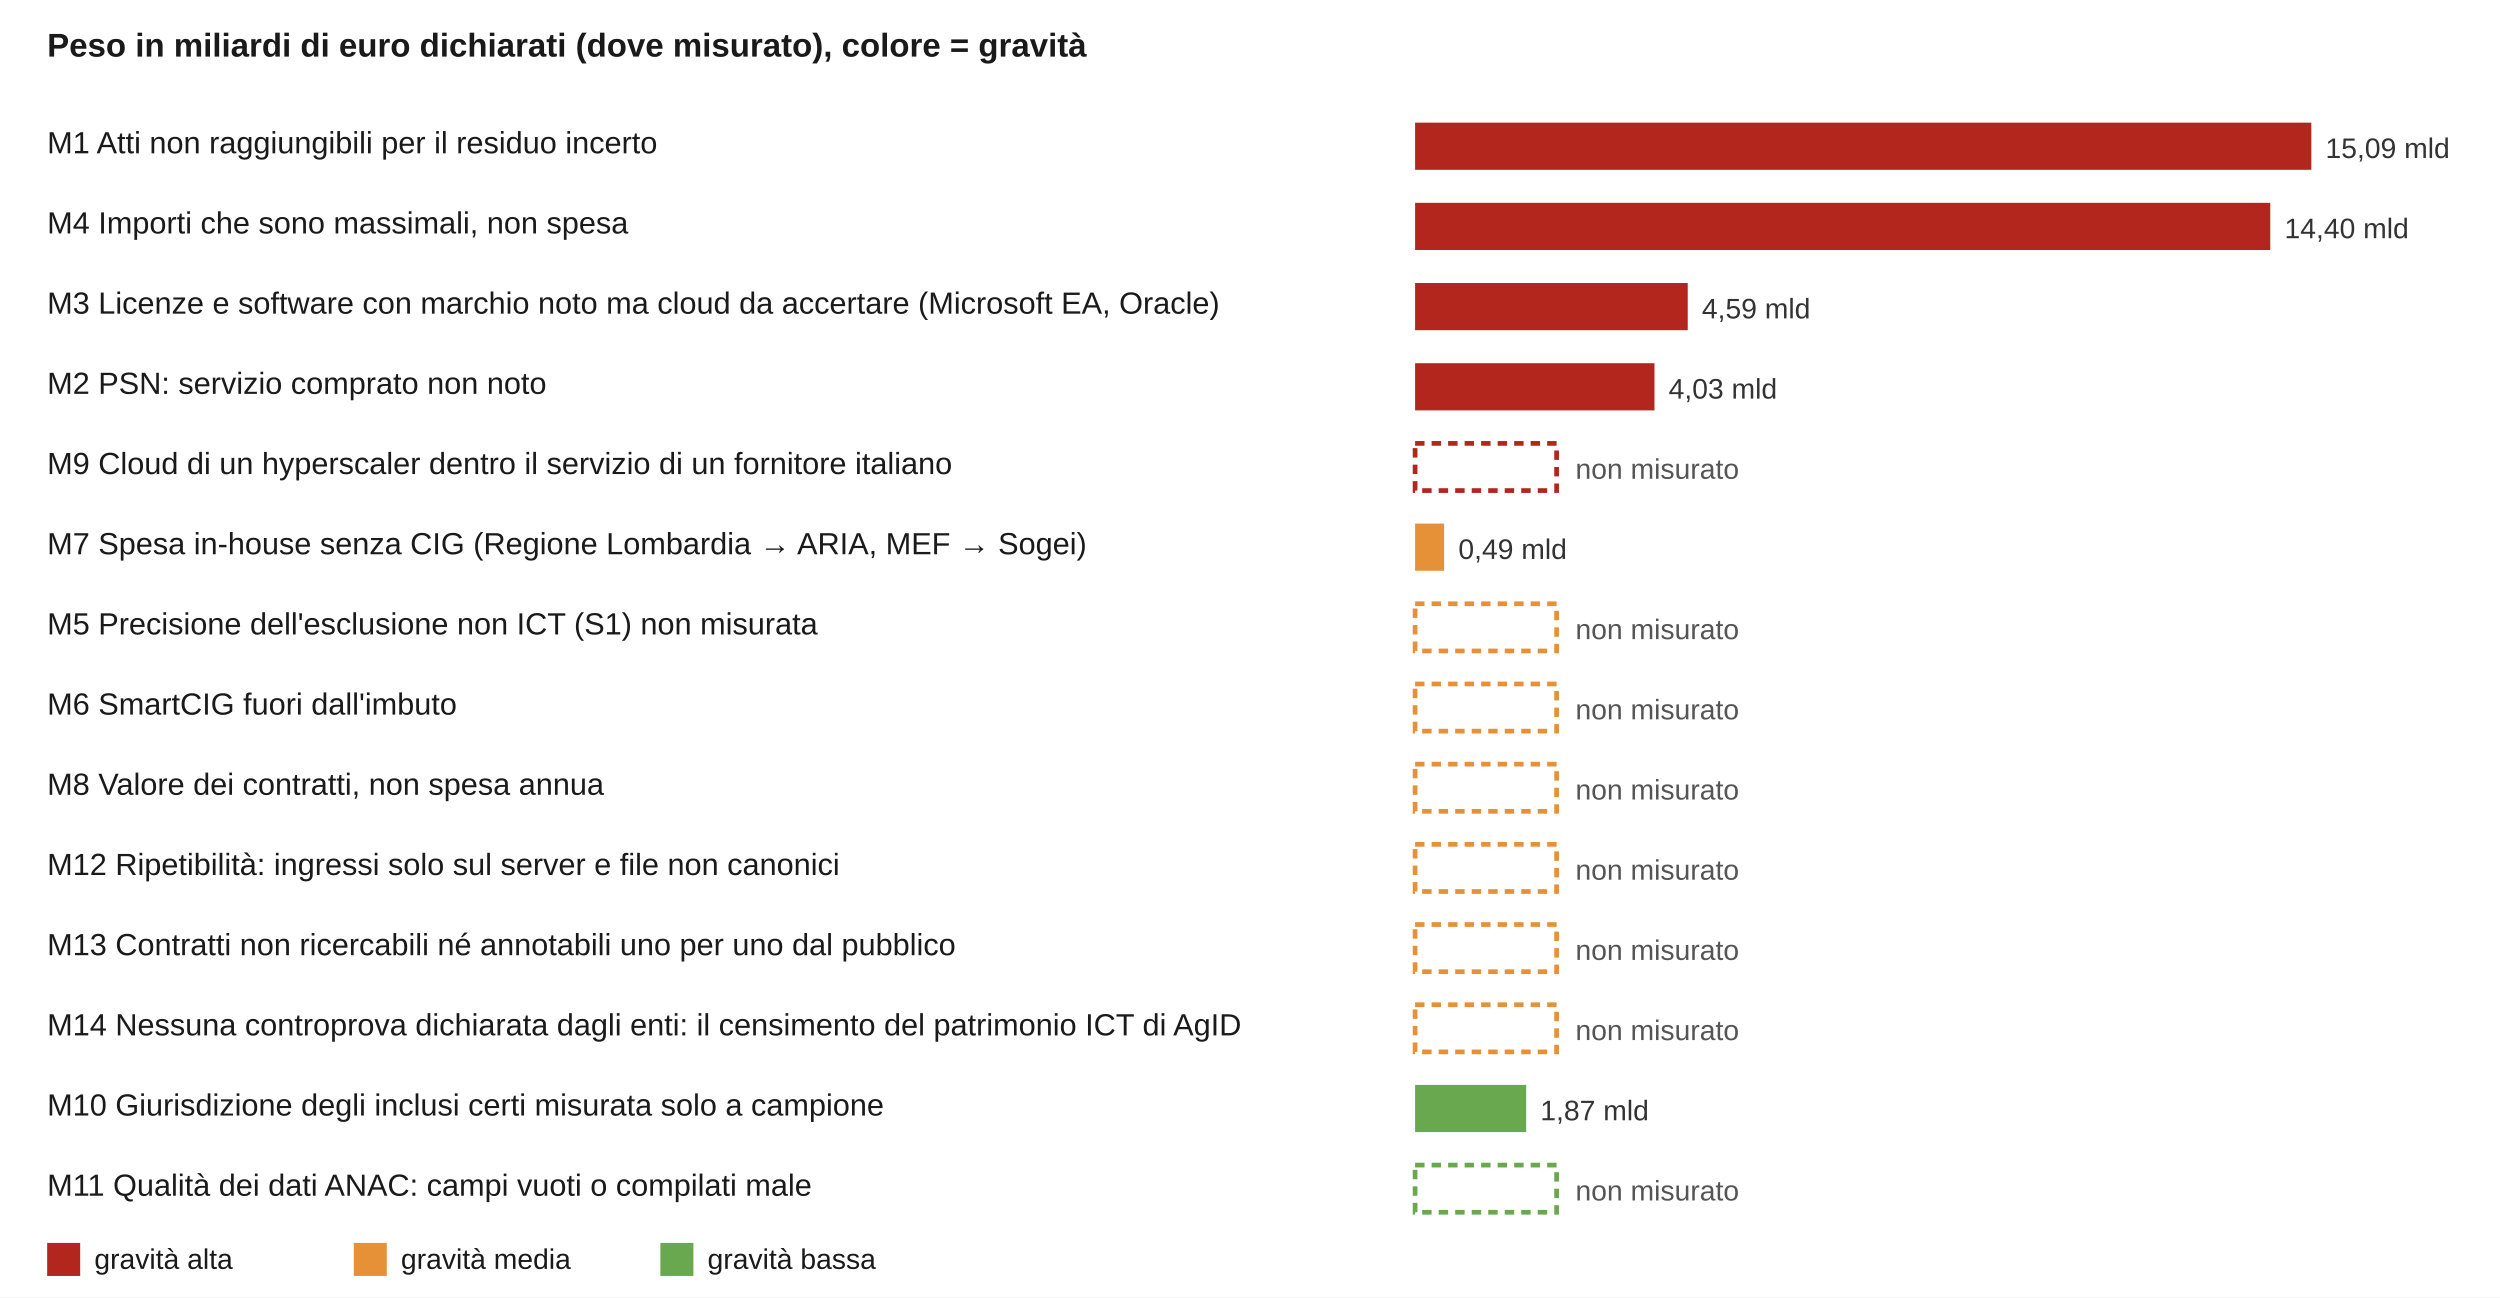
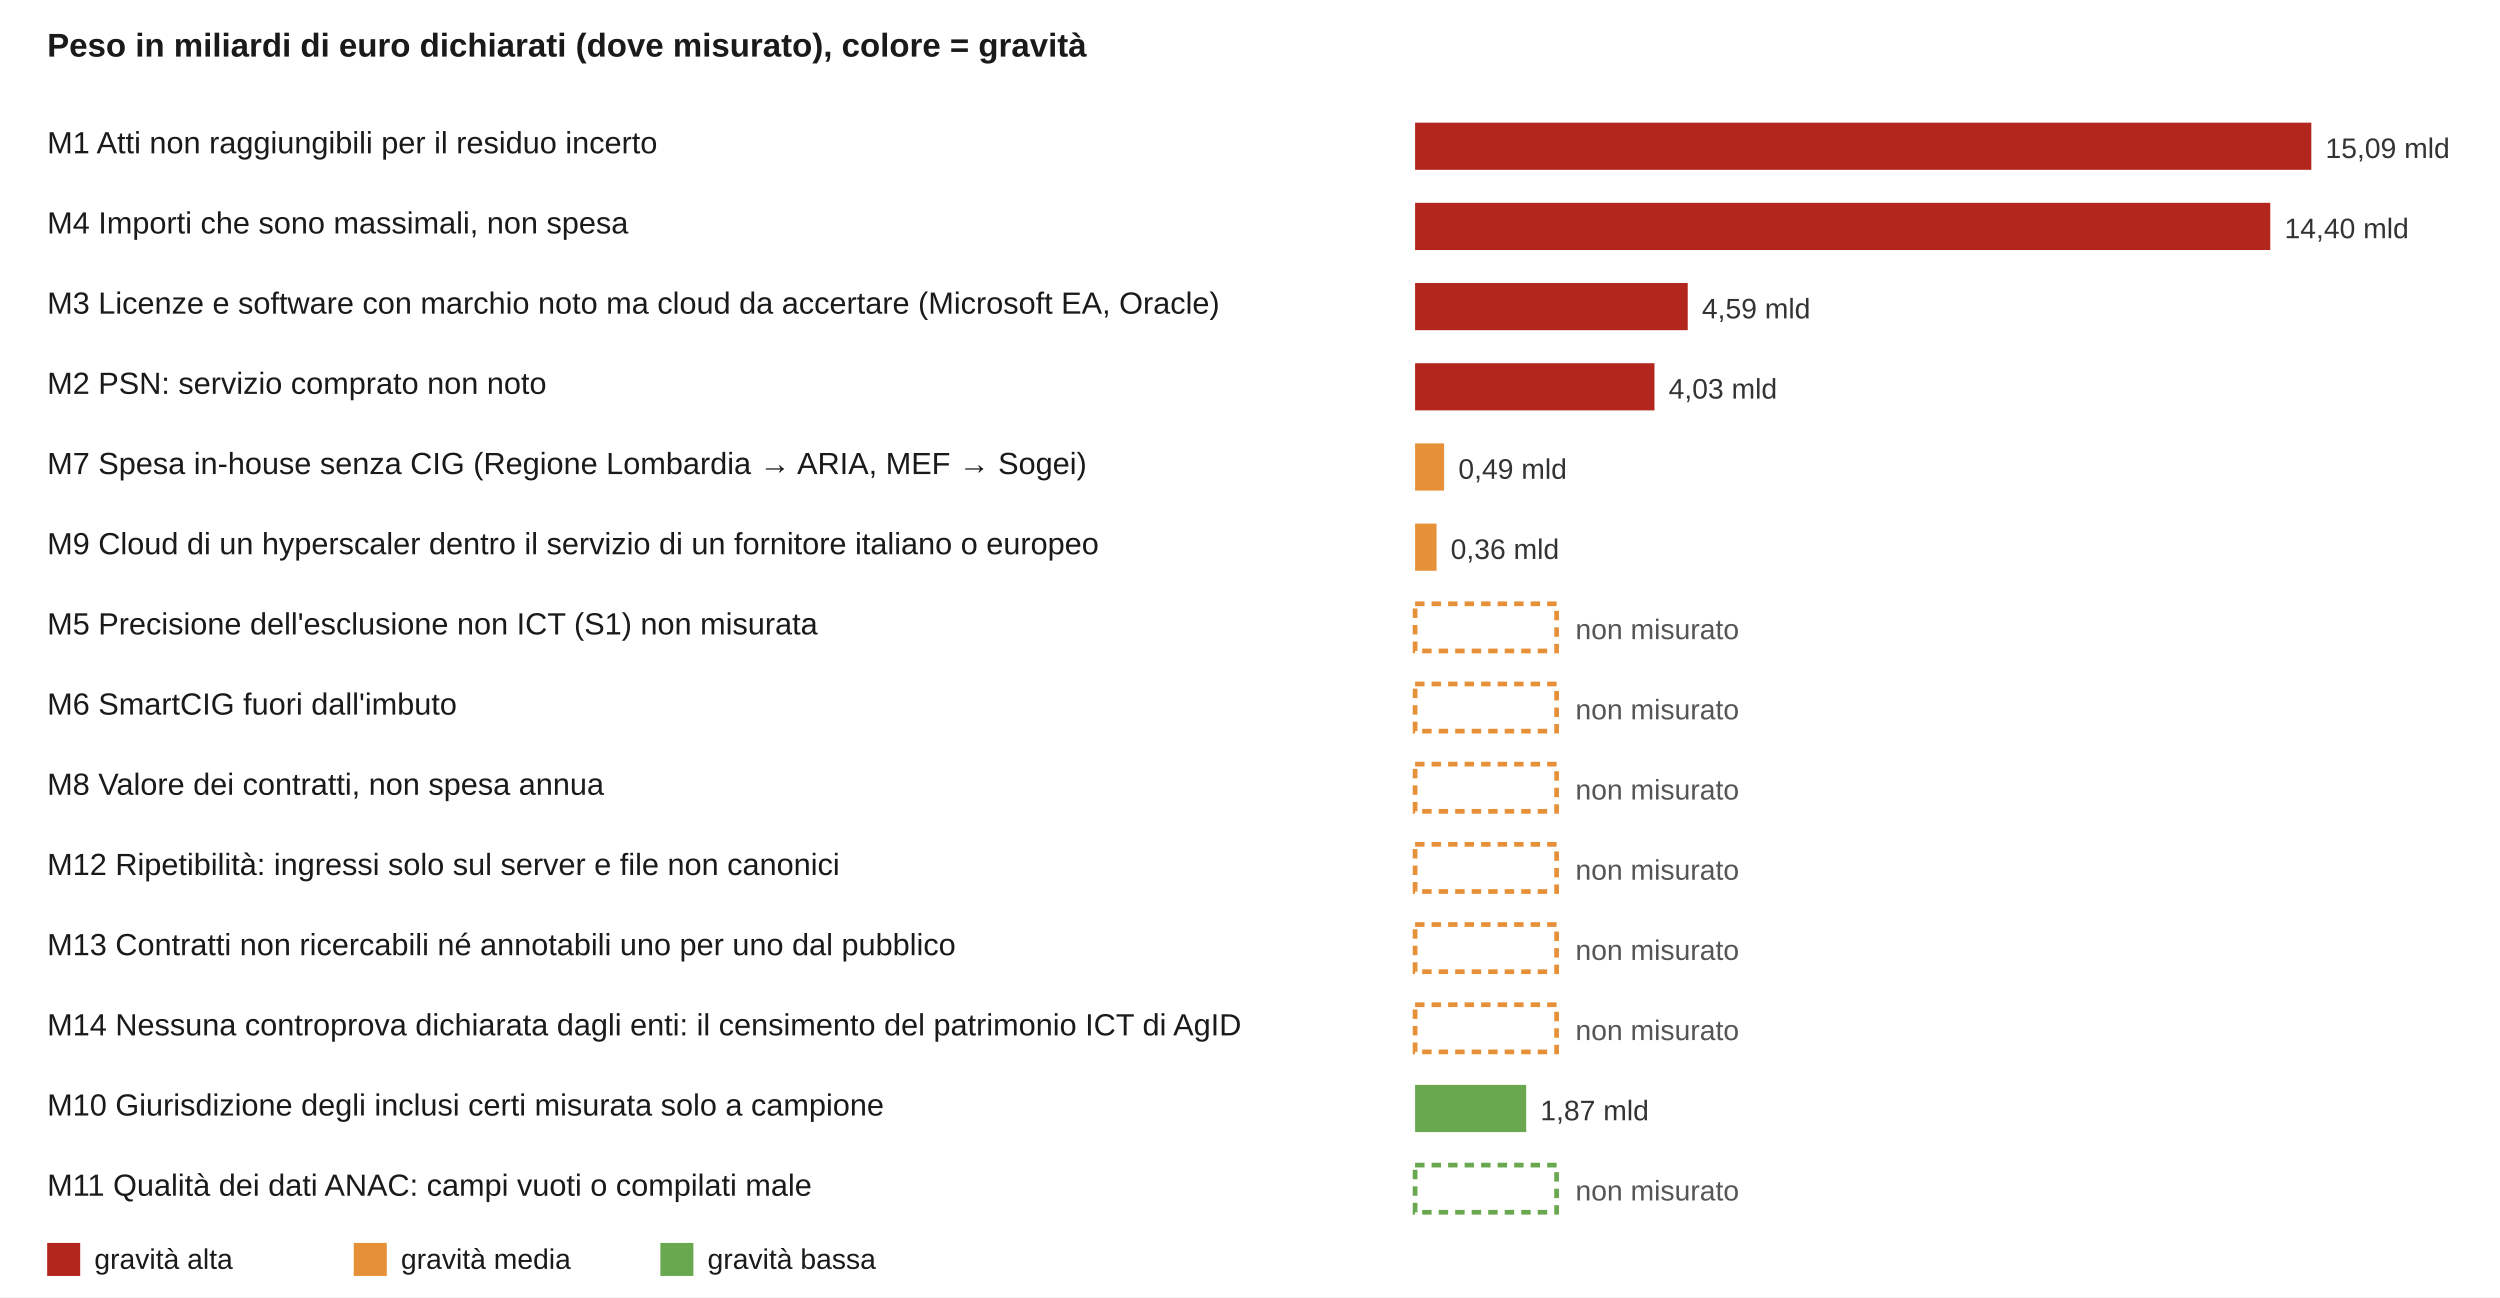
<svg xmlns="http://www.w3.org/2000/svg" viewBox="0 0 1060 550" width="100%" role="img" aria-label="Mancanze dell'imbuto per peso e gravità" font-family="'Titillium Web', 'Segoe UI', Arial, sans-serif">
  <rect width="1060" height="550" fill="#ffffff" />
  <text x="20" y="24" font-size="14" font-weight="bold" fill="#1a1a1a" text-anchor="start">Peso in miliardi di euro dichiarati (dove misurato), colore = gravità</text>
  <text x="20" y="65" font-size="13" font-weight="normal" fill="#1a1a1a" text-anchor="start">M1 Atti non raggiungibili per il residuo incerto</text>
  <rect x="600" y="52" width="380.0" height="20" fill="#b3261e" />
  <text x="986.0" y="67" font-size="12" font-weight="normal" fill="#333" text-anchor="start">15,09 mld</text>
  <text x="20" y="99" font-size="13" font-weight="normal" fill="#1a1a1a" text-anchor="start">M4 Importi che sono massimali, non spesa</text>
  <rect x="600" y="86" width="362.6" height="20" fill="#b3261e" />
  <text x="968.624" y="101" font-size="12" font-weight="normal" fill="#333" text-anchor="start">14,40 mld</text>
  <text x="20" y="133" font-size="13" font-weight="normal" fill="#1a1a1a" text-anchor="start">M3 Licenze e software con marchio noto ma cloud da accertare (Microsoft EA, Oracle)</text>
  <rect x="600" y="120" width="115.6" height="20" fill="#b3261e" />
  <text x="721.586" y="135" font-size="12" font-weight="normal" fill="#333" text-anchor="start">4,59 mld</text>
  <text x="20" y="167" font-size="13" font-weight="normal" fill="#1a1a1a" text-anchor="start">M2 PSN: servizio comprato non noto</text>
  <rect x="600" y="154" width="101.5" height="20" fill="#b3261e" />
  <text x="707.484" y="169" font-size="12" font-weight="normal" fill="#333" text-anchor="start">4,03 mld</text>
-   <text x="20" y="201" font-size="13" font-weight="normal" fill="#1a1a1a" text-anchor="start">M9 Cloud di un hyperscaler dentro il servizio di un fornitore italiano</text>
-   <rect x="600" y="188" width="60" height="20" fill="none" stroke="#b3261e" stroke-width="2" stroke-dasharray="4 3" />
-   <text x="668" y="203" font-size="12" font-weight="normal" fill="#555" text-anchor="start">non misurato</text>
-   <text x="20" y="235" font-size="13" font-weight="normal" fill="#1a1a1a" text-anchor="start">M7 Spesa in-house senza CIG (Regione Lombardia → ARIA, MEF → Sogei)</text>
-   <rect x="600" y="222" width="12.3" height="20" fill="#e69138" />
-   <text x="618.339" y="237" font-size="12" font-weight="normal" fill="#333" text-anchor="start">0,49 mld</text>
+   <text x="20" y="201" font-size="13" font-weight="normal" fill="#1a1a1a" text-anchor="start">M7 Spesa in-house senza CIG (Regione Lombardia → ARIA, MEF → Sogei)</text>
+   <rect x="600" y="188" width="12.3" height="20" fill="#e69138" />
+   <text x="618.339" y="203" font-size="12" font-weight="normal" fill="#333" text-anchor="start">0,49 mld</text>
+   <text x="20" y="235" font-size="13" font-weight="normal" fill="#1a1a1a" text-anchor="start">M9 Cloud di un hyperscaler dentro il servizio di un fornitore italiano o europeo</text>
+   <rect x="600" y="222" width="9.1" height="20" fill="#e69138" />
+   <text x="615.066" y="237" font-size="12" font-weight="normal" fill="#333" text-anchor="start">0,36 mld</text>
  <text x="20" y="269" font-size="13" font-weight="normal" fill="#1a1a1a" text-anchor="start">M5 Precisione dell'esclusione non ICT (S1) non misurata</text>
  <rect x="600" y="256" width="60" height="20" fill="none" stroke="#e69138" stroke-width="2" stroke-dasharray="4 3" />
  <text x="668" y="271" font-size="12" font-weight="normal" fill="#555" text-anchor="start">non misurato</text>
  <text x="20" y="303" font-size="13" font-weight="normal" fill="#1a1a1a" text-anchor="start">M6 SmartCIG fuori dall'imbuto</text>
  <rect x="600" y="290" width="60" height="20" fill="none" stroke="#e69138" stroke-width="2" stroke-dasharray="4 3" />
  <text x="668" y="305" font-size="12" font-weight="normal" fill="#555" text-anchor="start">non misurato</text>
  <text x="20" y="337" font-size="13" font-weight="normal" fill="#1a1a1a" text-anchor="start">M8 Valore dei contratti, non spesa annua</text>
  <rect x="600" y="324" width="60" height="20" fill="none" stroke="#e69138" stroke-width="2" stroke-dasharray="4 3" />
  <text x="668" y="339" font-size="12" font-weight="normal" fill="#555" text-anchor="start">non misurato</text>
  <text x="20" y="371" font-size="13" font-weight="normal" fill="#1a1a1a" text-anchor="start">M12 Ripetibilità: ingressi solo sul server e file non canonici</text>
  <rect x="600" y="358" width="60" height="20" fill="none" stroke="#e69138" stroke-width="2" stroke-dasharray="4 3" />
  <text x="668" y="373" font-size="12" font-weight="normal" fill="#555" text-anchor="start">non misurato</text>
  <text x="20" y="405" font-size="13" font-weight="normal" fill="#1a1a1a" text-anchor="start">M13 Contratti non ricercabili né annotabili uno per uno dal pubblico</text>
  <rect x="600" y="392" width="60" height="20" fill="none" stroke="#e69138" stroke-width="2" stroke-dasharray="4 3" />
  <text x="668" y="407" font-size="12" font-weight="normal" fill="#555" text-anchor="start">non misurato</text>
  <text x="20" y="439" font-size="13" font-weight="normal" fill="#1a1a1a" text-anchor="start">M14 Nessuna controprova dichiarata dagli enti: il censimento del patrimonio ICT di AgID </text>
  <rect x="600" y="426" width="60" height="20" fill="none" stroke="#e69138" stroke-width="2" stroke-dasharray="4 3" />
  <text x="668" y="441" font-size="12" font-weight="normal" fill="#555" text-anchor="start">non misurato</text>
  <text x="20" y="473" font-size="13" font-weight="normal" fill="#1a1a1a" text-anchor="start">M10 Giurisdizione degli inclusi certi misurata solo a campione</text>
  <rect x="600" y="460" width="47.1" height="20" fill="#6aa84f" />
  <text x="653.091" y="475" font-size="12" font-weight="normal" fill="#333" text-anchor="start">1,87 mld</text>
  <text x="20" y="507" font-size="13" font-weight="normal" fill="#1a1a1a" text-anchor="start">M11 Qualità dei dati ANAC: campi vuoti o compilati male</text>
  <rect x="600" y="494" width="60" height="20" fill="none" stroke="#6aa84f" stroke-width="2" stroke-dasharray="4 3" />
  <text x="668" y="509" font-size="12" font-weight="normal" fill="#555" text-anchor="start">non misurato</text>
  <rect x="20" y="527" width="14" height="14" fill="#b3261e" />
  <text x="40" y="538" font-size="12" font-weight="normal" fill="#1a1a1a" text-anchor="start">gravità alta</text>
  <rect x="150" y="527" width="14" height="14" fill="#e69138" />
  <text x="170" y="538" font-size="12" font-weight="normal" fill="#1a1a1a" text-anchor="start">gravità media</text>
  <rect x="280" y="527" width="14" height="14" fill="#6aa84f" />
  <text x="300" y="538" font-size="12" font-weight="normal" fill="#1a1a1a" text-anchor="start">gravità bassa</text>
</svg>
